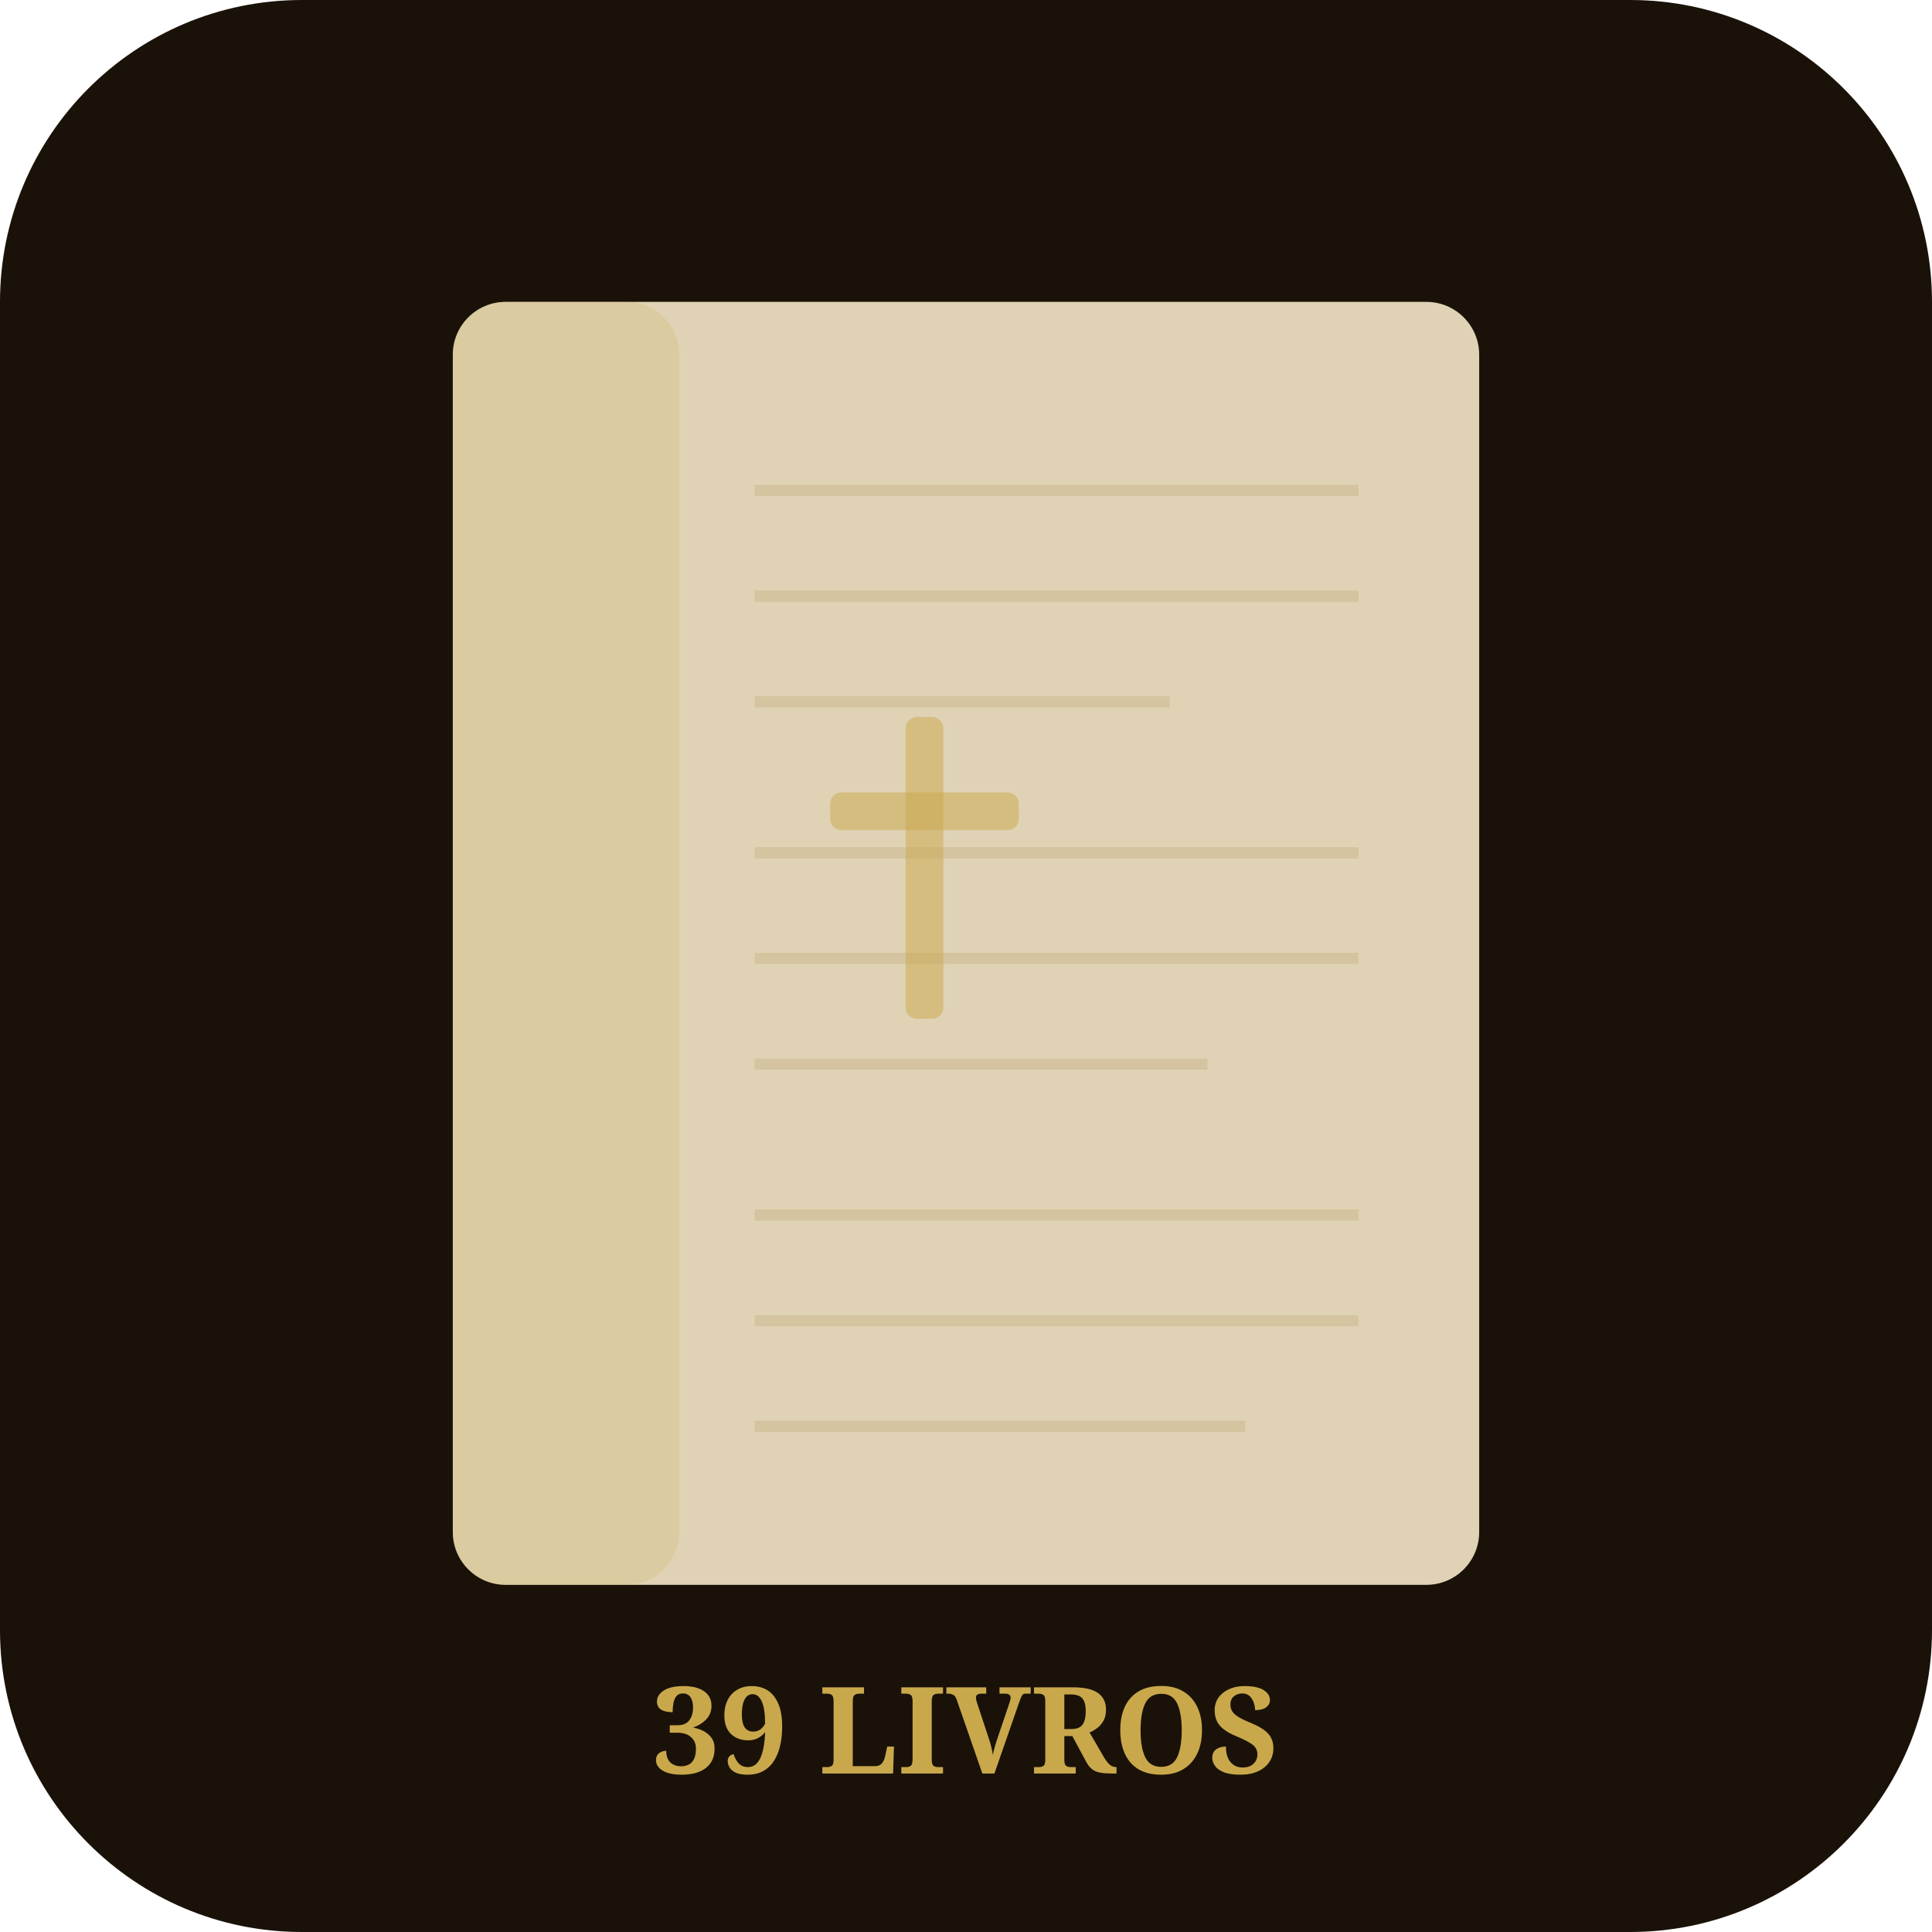
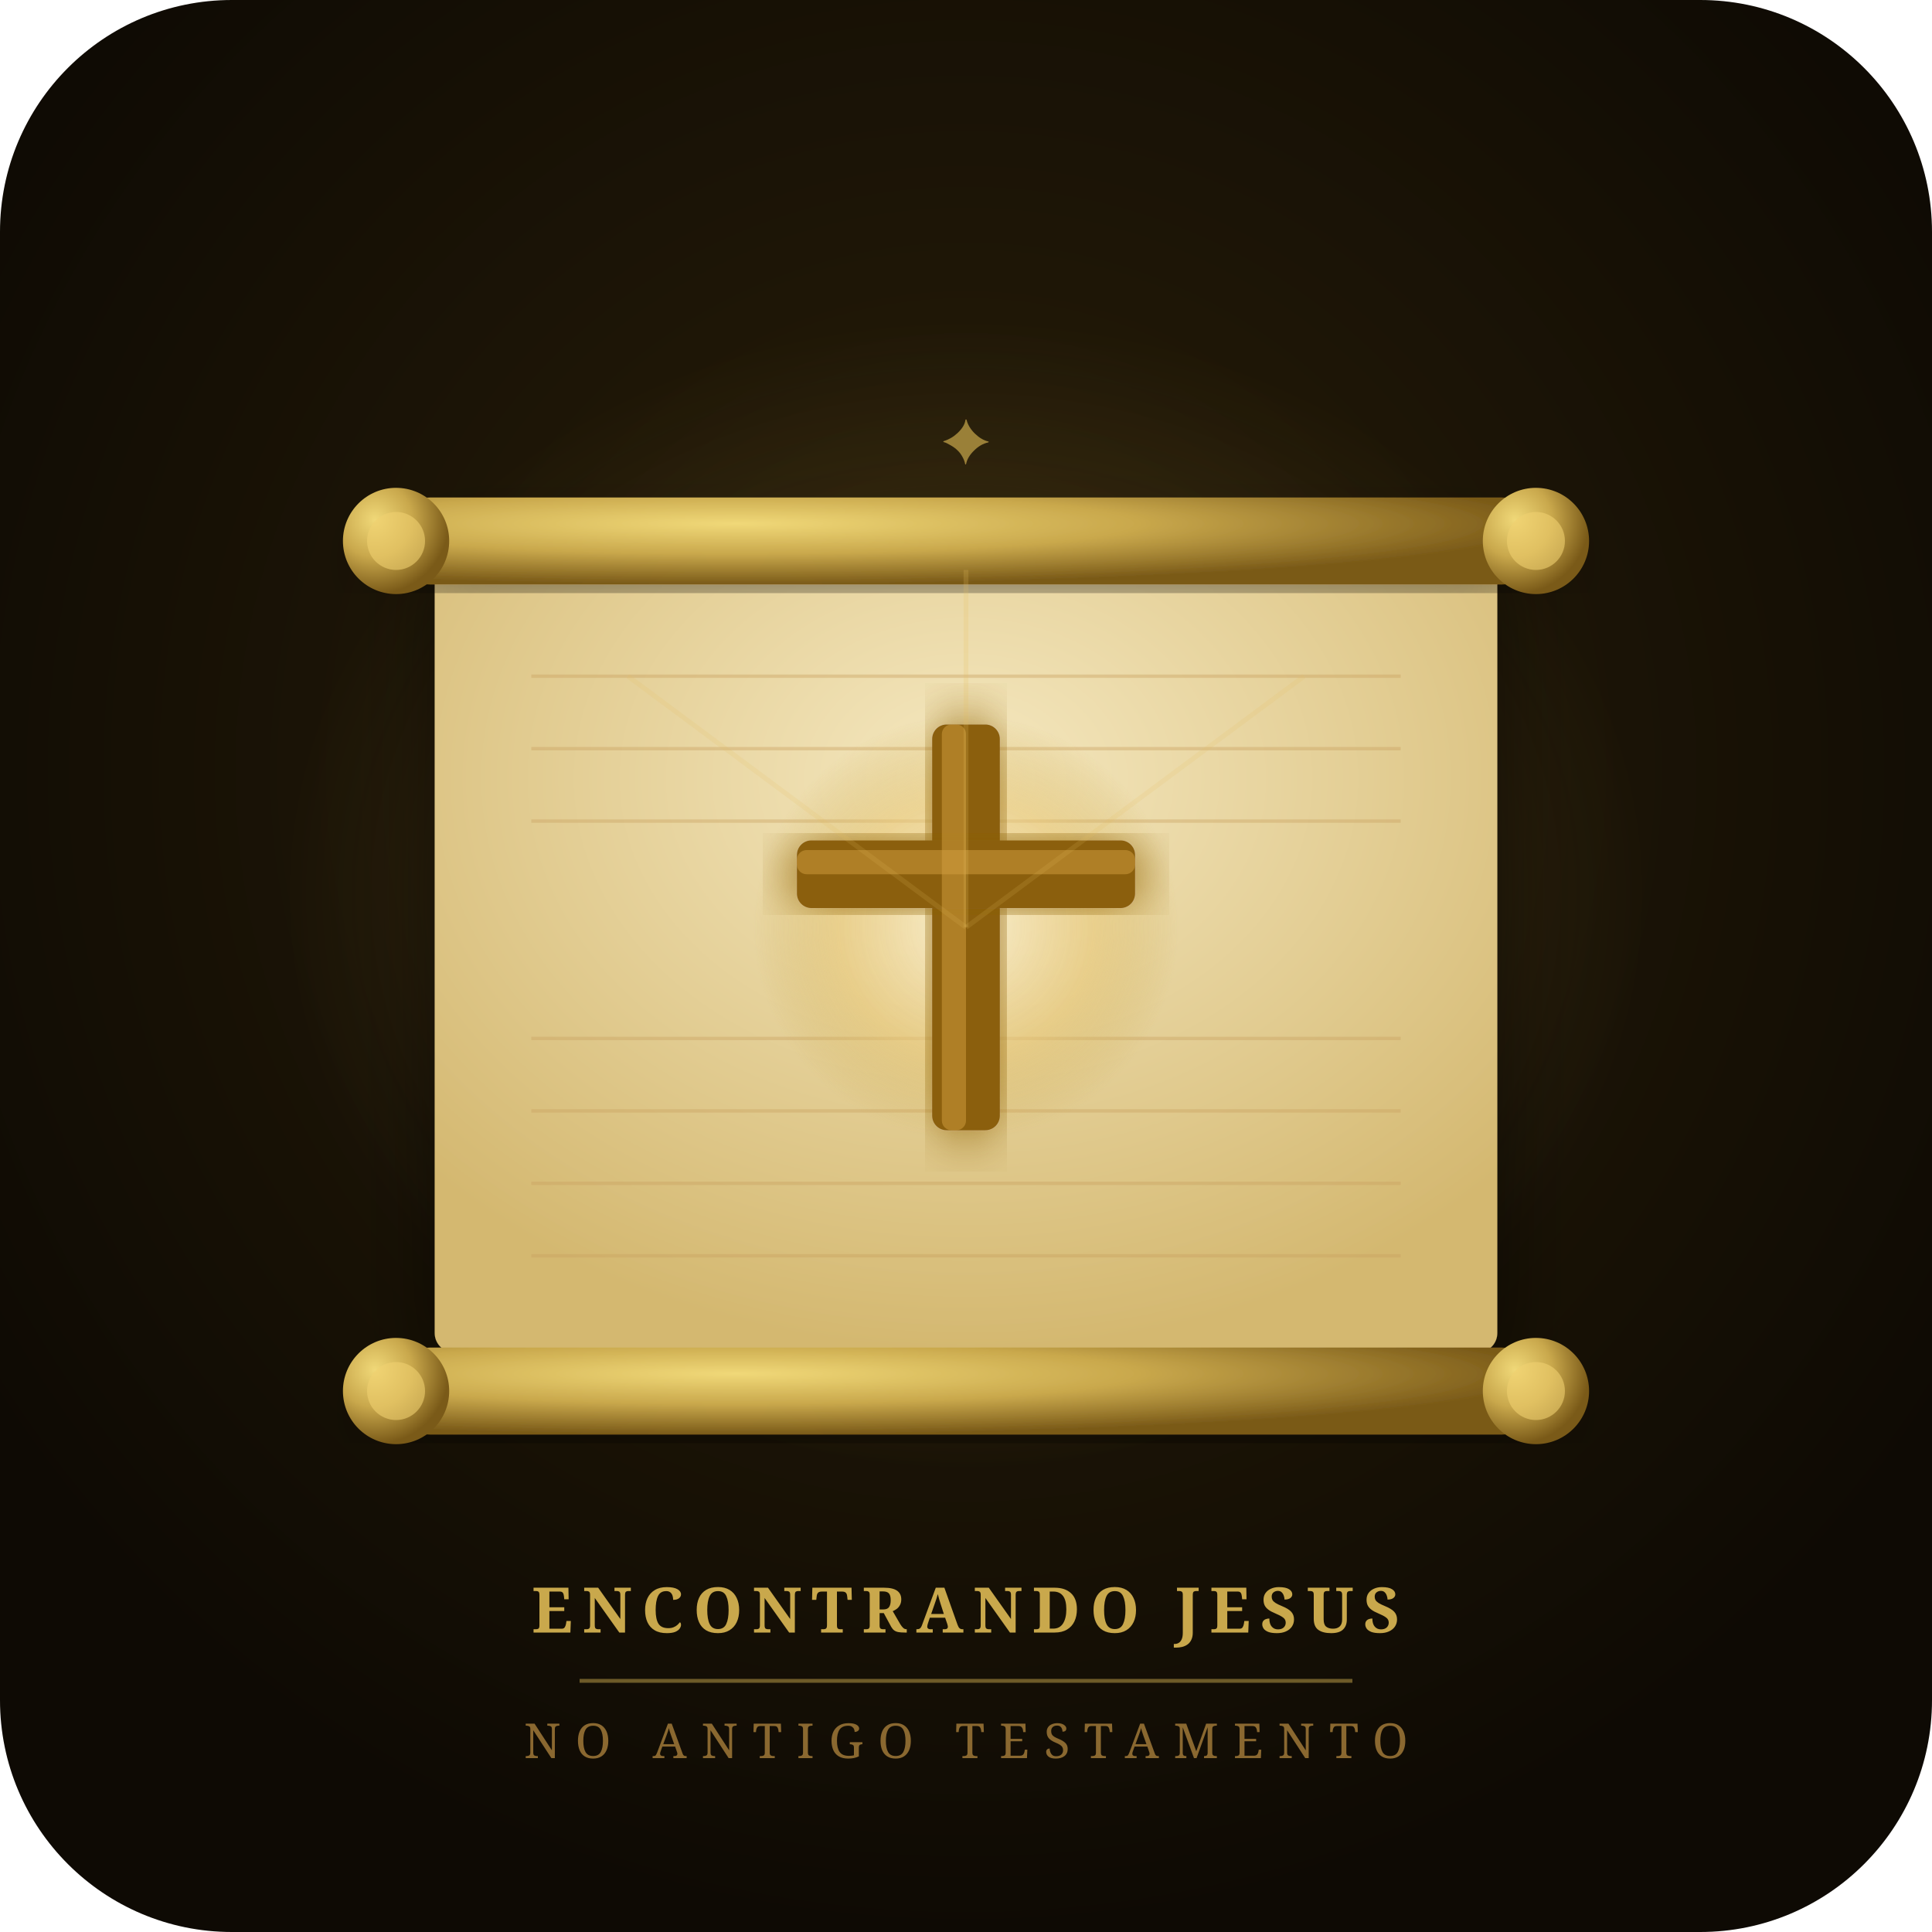
- <svg xmlns="http://www.w3.org/2000/svg" width="512" height="512" viewBox="0 0 512 512">
-   <rect width="512" height="512" rx="80" fill="#1a1208" />
-   <rect x="120" y="80" width="272" height="340" rx="14" fill="#f5e8c8" opacity="0.9" />
-   <rect x="120" y="80" width="60" height="340" rx="14" fill="#c9a84c" opacity="0.2" />
-   <line x1="200" y1="130" x2="360" y2="130" stroke="#d4c4a0" stroke-width="3" />
-   <line x1="200" y1="158" x2="360" y2="158" stroke="#d4c4a0" stroke-width="3" />
-   <line x1="200" y1="186" x2="310" y2="186" stroke="#d4c4a0" stroke-width="3" />
-   <line x1="200" y1="226" x2="360" y2="226" stroke="#d4c4a0" stroke-width="3" />
-   <line x1="200" y1="254" x2="360" y2="254" stroke="#d4c4a0" stroke-width="3" />
-   <line x1="200" y1="282" x2="320" y2="282" stroke="#d4c4a0" stroke-width="3" />
-   <line x1="200" y1="322" x2="360" y2="322" stroke="#d4c4a0" stroke-width="3" />
-   <line x1="200" y1="350" x2="360" y2="350" stroke="#d4c4a0" stroke-width="3" />
-   <line x1="200" y1="378" x2="330" y2="378" stroke="#d4c4a0" stroke-width="3" />
-   <rect x="240" y="190" width="10" height="80" rx="3" fill="#c9a84c" opacity="0.5" />
-   <rect x="220" y="210" width="50" height="10" rx="3" fill="#c9a84c" opacity="0.5" />
-   <text x="256" y="470" text-anchor="middle" font-family="Georgia,serif" font-size="32" font-weight="bold" fill="#c9a84c">39 LIVROS</text>
+ <svg xmlns="http://www.w3.org/2000/svg" viewBox="0 0 400 400">
+   <defs>
+     <radialGradient id="bg" cx="50%" cy="40%" r="60%">
+       <stop offset="0%" stop-color="#2a1f08" />
+       <stop offset="100%" stop-color="#0e0a04" />
+     </radialGradient>
+     <radialGradient id="glow" cx="50%" cy="50%" r="50%">
+       <stop offset="0%" stop-color="#c9a84c" stop-opacity="0.25" />
+       <stop offset="100%" stop-color="#c9a84c" stop-opacity="0" />
+     </radialGradient>
+     <radialGradient id="goldScroll" cx="30%" cy="30%" r="70%">
+       <stop offset="0%" stop-color="#f0d878" />
+       <stop offset="50%" stop-color="#c9a84c" />
+       <stop offset="100%" stop-color="#7a5a18" />
+     </radialGradient>
+     <radialGradient id="parchment" cx="50%" cy="30%" r="70%">
+       <stop offset="0%" stop-color="#f5e8c0" />
+       <stop offset="100%" stop-color="#d4b870" />
+     </radialGradient>
+     <radialGradient id="crossGlow" cx="50%" cy="50%" r="50%">
+       <stop offset="0%" stop-color="#fff8e0" stop-opacity="1" />
+       <stop offset="60%" stop-color="#e8c878" stop-opacity="0.8" />
+       <stop offset="100%" stop-color="#c9a84c" stop-opacity="0" />
+     </radialGradient>
+     <filter id="softglow">
+       <feGaussianBlur stdDeviation="6" result="blur" />
+       <feMerge>
+         <feMergeNode in="blur" />
+         <feMergeNode in="SourceGraphic" />
+       </feMerge>
+     </filter>
+     <filter id="shadow">
+       <feDropShadow dx="0" dy="4" stdDeviation="8" flood-color="#000" flood-opacity="0.5" />
+     </filter>
+   </defs>
+   <rect width="400" height="400" fill="url(#bg)" rx="48" />
+   <ellipse cx="200" cy="185" rx="140" ry="120" fill="url(#glow)" />
+   <rect x="90" y="110" width="220" height="170" rx="4" fill="url(#parchment)" filter="url(#shadow)" />
+   <line x1="110" y1="140" x2="290" y2="140" stroke="#c9a060" stroke-width="0.7" stroke-opacity="0.4" />
+   <line x1="110" y1="155" x2="290" y2="155" stroke="#c9a060" stroke-width="0.7" stroke-opacity="0.4" />
+   <line x1="110" y1="170" x2="290" y2="170" stroke="#c9a060" stroke-width="0.7" stroke-opacity="0.4" />
+   <line x1="110" y1="215" x2="290" y2="215" stroke="#c9a060" stroke-width="0.7" stroke-opacity="0.4" />
+   <line x1="110" y1="230" x2="290" y2="230" stroke="#c9a060" stroke-width="0.7" stroke-opacity="0.4" />
+   <line x1="110" y1="245" x2="290" y2="245" stroke="#c9a060" stroke-width="0.7" stroke-opacity="0.4" />
+   <line x1="110" y1="260" x2="290" y2="260" stroke="#c9a060" stroke-width="0.7" stroke-opacity="0.4" />
+   <rect x="80" y="103" width="240" height="18" rx="9" fill="url(#goldScroll)" filter="url(#shadow)" />
+   <circle cx="82" cy="112" r="11" fill="url(#goldScroll)" />
+   <circle cx="82" cy="112" r="6" fill="#f0d070" opacity="0.6" />
+   <circle cx="318" cy="112" r="11" fill="url(#goldScroll)" />
+   <circle cx="318" cy="112" r="6" fill="#f0d070" opacity="0.6" />
+   <rect x="80" y="279" width="240" height="18" rx="9" fill="url(#goldScroll)" filter="url(#shadow)" />
+   <circle cx="82" cy="288" r="11" fill="url(#goldScroll)" />
+   <circle cx="82" cy="288" r="6" fill="#f0d070" opacity="0.6" />
+   <circle cx="318" cy="288" r="11" fill="url(#goldScroll)" />
+   <circle cx="318" cy="288" r="6" fill="#f0d070" opacity="0.6" />
+   <ellipse cx="200" cy="192" rx="44" ry="44" fill="url(#crossGlow)" opacity="0.7" />
+   <rect x="193" y="150" width="14" height="84" rx="3" fill="#8b5e10" filter="url(#softglow)" />
+   <rect x="165" y="174" width="70" height="14" rx="3" fill="#8b5e10" filter="url(#softglow)" />
+   <rect x="195" y="150" width="5" height="84" rx="2" fill="#d4a040" opacity="0.5" />
+   <rect x="165" y="176" width="70" height="5" rx="2" fill="#d4a040" opacity="0.5" />
+   <line x1="200" y1="192" x2="200" y2="118" stroke="#e8c060" stroke-width="1" stroke-opacity="0.2" />
+   <line x1="200" y1="192" x2="270" y2="140" stroke="#e8c060" stroke-width="1" stroke-opacity="0.15" />
+   <line x1="200" y1="192" x2="130" y2="140" stroke="#e8c060" stroke-width="1" stroke-opacity="0.15" />
+   <text x="200" y="96" text-anchor="middle" font-size="13" fill="#c9a84c" opacity="0.7" font-family="serif">✦</text>
+   <text x="200" y="338" text-anchor="middle" font-family="Georgia, serif" font-size="13" font-weight="bold" letter-spacing="2" fill="#c9a84c">ENCONTRANDO JESUS</text>
+   <line x1="120" y1="348" x2="280" y2="348" stroke="#c9a84c" stroke-width="0.8" stroke-opacity="0.5" />
+   <text x="200" y="364" text-anchor="middle" font-family="Georgia, serif" font-size="10" letter-spacing="3" fill="#8a6830">NO ANTIGO TESTAMENTO</text>
</svg>
